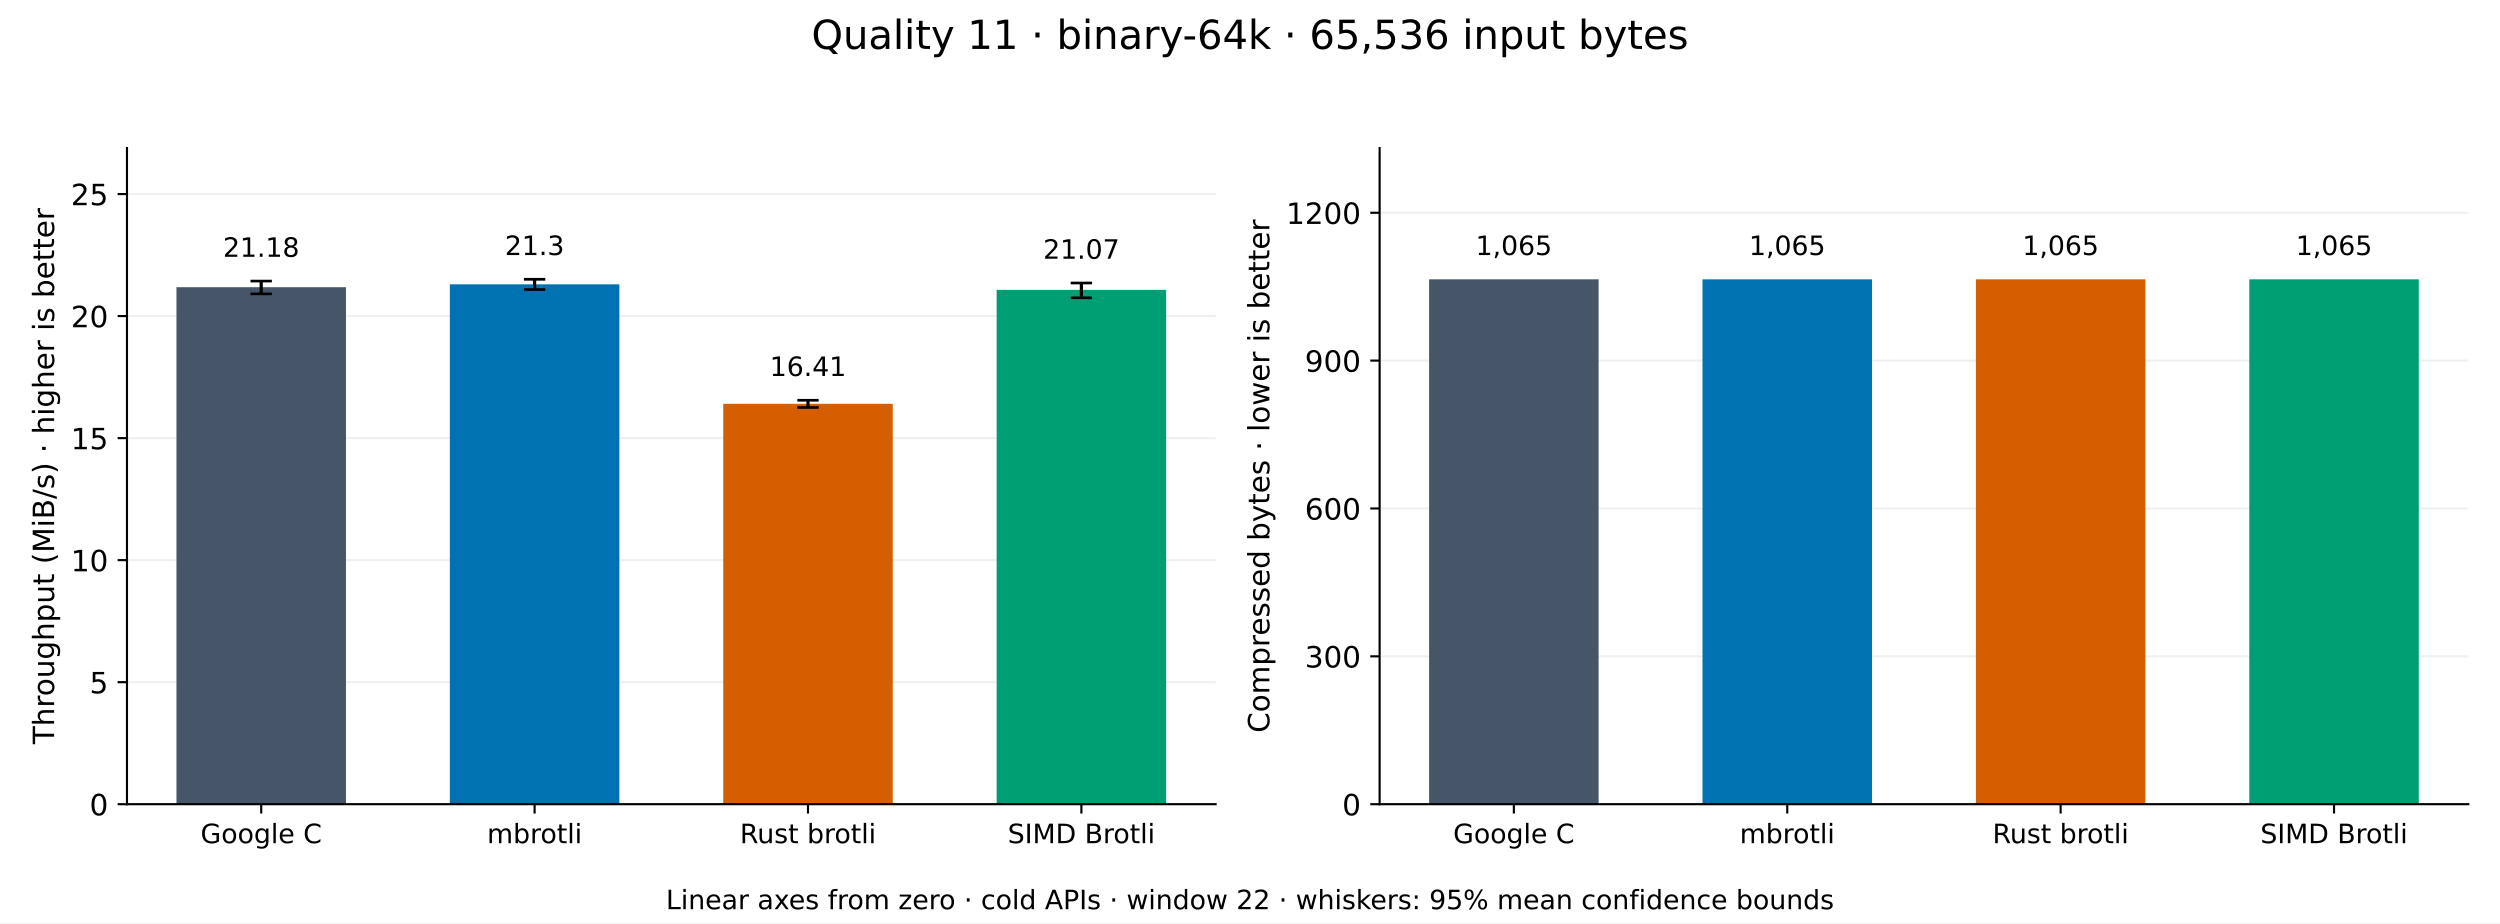
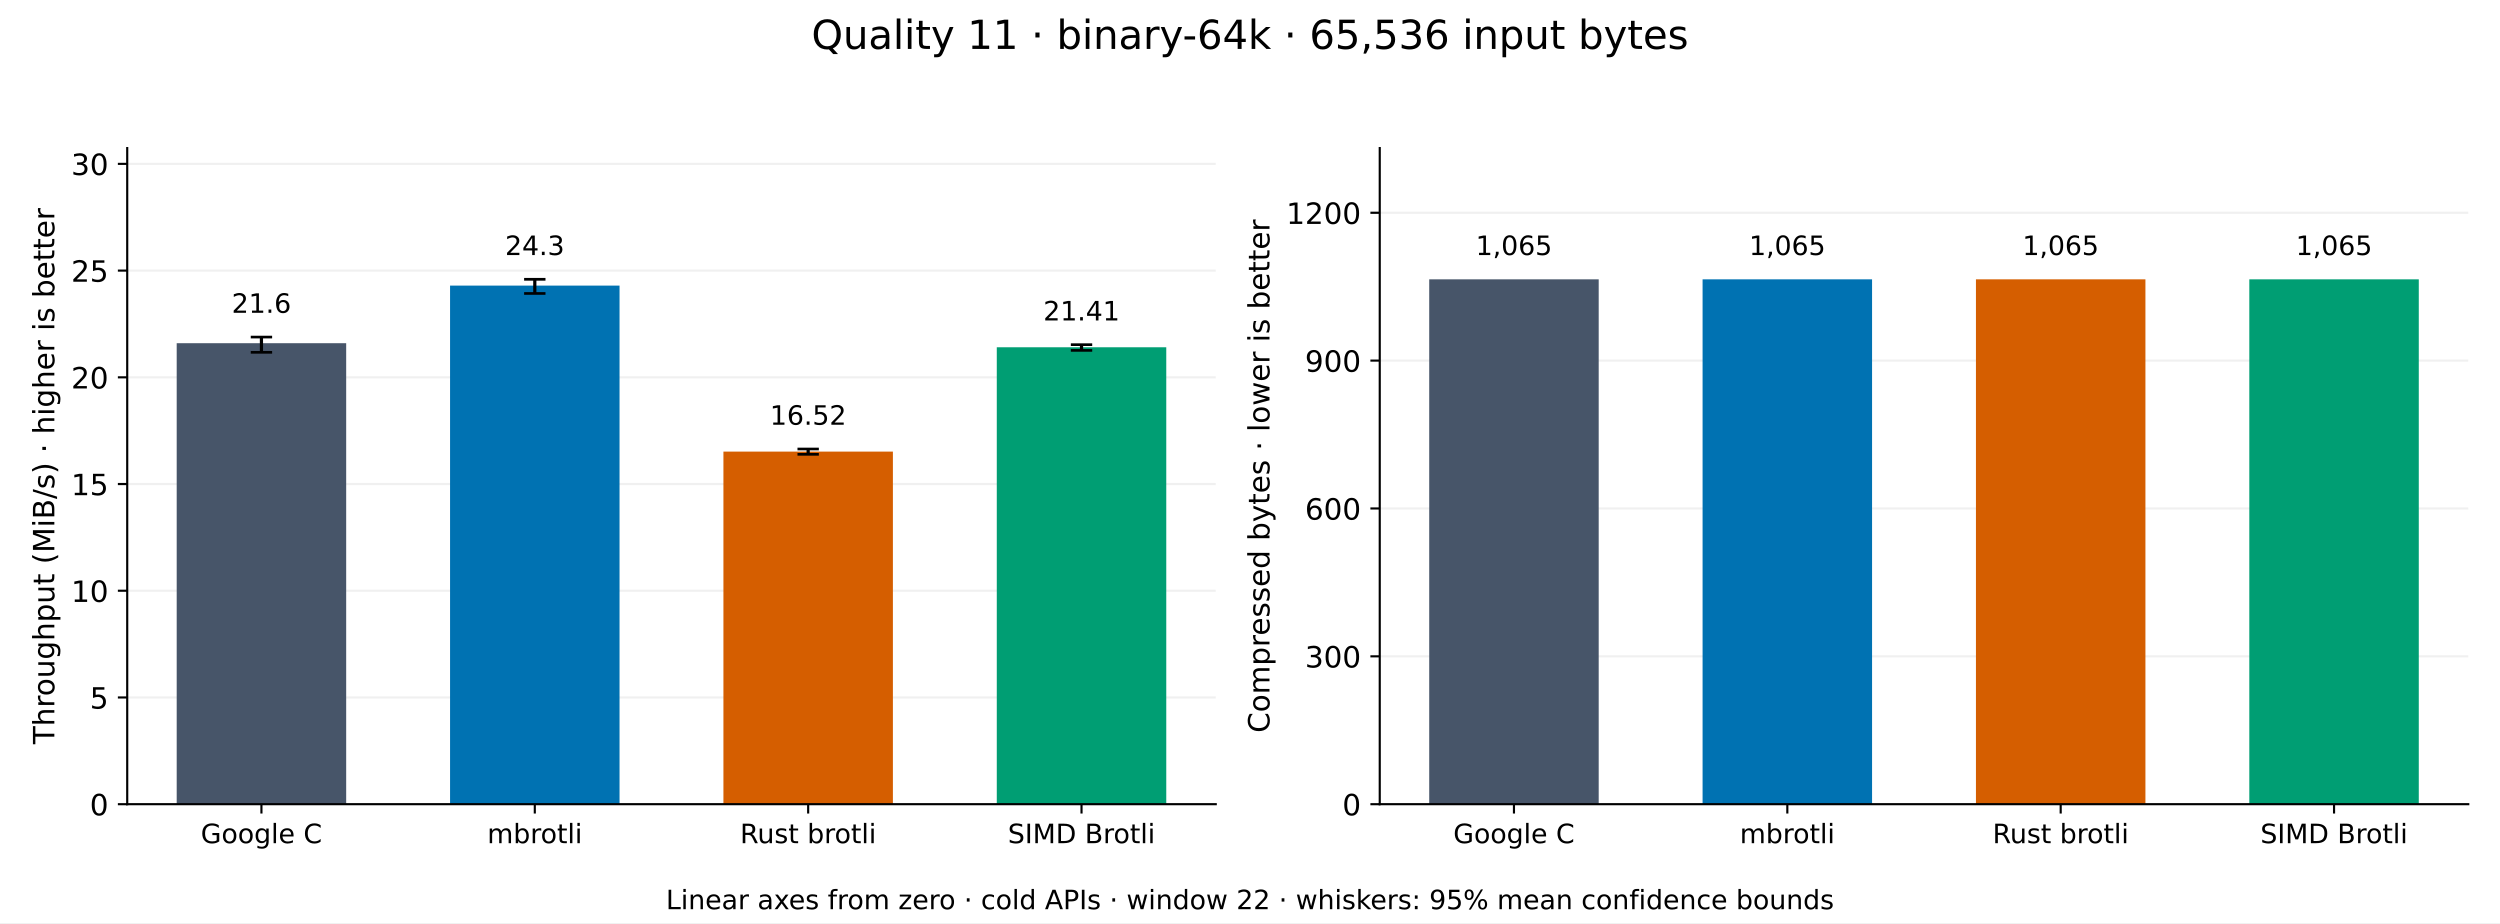
<svg xmlns="http://www.w3.org/2000/svg" xmlns:xlink="http://www.w3.org/1999/xlink" width="936pt" height="345.6pt" viewBox="0 0 936 345.6" version="1.1">
  <defs>
    <style type="text/css">*{stroke-linejoin: round; stroke-linecap: butt}</style>
  </defs>
  <g id="figure_1">
    <g id="patch_1">
-       <path d="M 0 345.6  L 936 345.6  L 936 0  L 0 0  z " style="fill: #ffffff" />
+       <path d="M 0 345.6 L 936 345.6 L 936 0 L 0 0 z " style="fill: #ffffff" />
    </g>
    <g id="axes_1">
      <g id="patch_2">
-         <path d="M 47.54 301.088  L 455.13 301.088  L 455.13 55.44  L 47.54 55.44  z " style="fill: #ffffff" />
+         <path d="M 47.63 301.088 L 455.175 301.088 L 455.175 55.44 L 47.63 55.44 z " style="fill: #ffffff" />
      </g>
      <g id="matplotlib.axis_1">
        <g id="xtick_1">
          <g id="line2d_1">
            <defs>
-               <path id="m3d63aaa0ea" d="M 0 0  L 0 3.5  " style="stroke: #000000; stroke-width: 0.8" />
+               <path id="m3d63aaa0ea" d="M 0 0 L 0 3.5 " style="stroke: #000000; stroke-width: 0.8" />
            </defs>
            <g>
-               <use xlink:href="#m3d63aaa0ea" x="97.798" y="301.088" style="stroke: #000000; stroke-width: 0.8" />
+               <use xlink:href="#m3d63aaa0ea" x="97.882" y="301.088" style="stroke: #000000; stroke-width: 0.8" />
            </g>
          </g>
          <g id="text_1">
-             <text style="font-size: 10px; font-family: 'DejaVu Sans', 'Bitstream Vera Sans', 'Computer Modern Sans Serif', 'Lucida Grande', 'Verdana', 'Geneva', 'Lucid', 'Arial', 'Helvetica', 'Avant Garde', sans-serif; text-anchor: middle" x="97.798" y="315.686" transform="rotate(-0 97.79783 315.6864)">Google C</text>
+             <text style="font-size: 10px; font-family: 'DejaVu Sans', 'Bitstream Vera Sans', 'Computer Modern Sans Serif', 'Lucida Grande', 'Verdana', 'Geneva', 'Lucid', 'Arial', 'Helvetica', 'Avant Garde', sans-serif; text-anchor: middle" x="97.882" y="315.686" transform="rotate(-0 97.88228 315.6864)">Google C</text>
          </g>
        </g>
        <g id="xtick_2">
          <g id="line2d_2">
            <g>
-               <use xlink:href="#m3d63aaa0ea" x="200.156" y="301.088" style="stroke: #000000; stroke-width: 0.8" />
+               <use xlink:href="#m3d63aaa0ea" x="200.229" y="301.088" style="stroke: #000000; stroke-width: 0.8" />
            </g>
          </g>
          <g id="text_2">
-             <text style="font-size: 10px; font-family: 'DejaVu Sans', 'Bitstream Vera Sans', 'Computer Modern Sans Serif', 'Lucida Grande', 'Verdana', 'Geneva', 'Lucid', 'Arial', 'Helvetica', 'Avant Garde', sans-serif; text-anchor: middle" x="200.156" y="315.686" transform="rotate(-0 200.1559 315.6864)">mbrotli</text>
+             <text style="font-size: 10px; font-family: 'DejaVu Sans', 'Bitstream Vera Sans', 'Computer Modern Sans Serif', 'Lucida Grande', 'Verdana', 'Geneva', 'Lucid', 'Arial', 'Helvetica', 'Avant Garde', sans-serif; text-anchor: middle" x="200.229" y="315.686" transform="rotate(-0 200.2291 315.6864)">mbrotli</text>
          </g>
        </g>
        <g id="xtick_3">
          <g id="line2d_3">
            <g>
-               <use xlink:href="#m3d63aaa0ea" x="302.514" y="301.088" style="stroke: #000000; stroke-width: 0.8" />
+               <use xlink:href="#m3d63aaa0ea" x="302.576" y="301.088" style="stroke: #000000; stroke-width: 0.8" />
            </g>
          </g>
          <g id="text_3">
-             <text style="font-size: 10px; font-family: 'DejaVu Sans', 'Bitstream Vera Sans', 'Computer Modern Sans Serif', 'Lucida Grande', 'Verdana', 'Geneva', 'Lucid', 'Arial', 'Helvetica', 'Avant Garde', sans-serif; text-anchor: middle" x="302.514" y="315.686" transform="rotate(-0 302.5141 315.6864)">Rust brotli</text>
+             <text style="font-size: 10px; font-family: 'DejaVu Sans', 'Bitstream Vera Sans', 'Computer Modern Sans Serif', 'Lucida Grande', 'Verdana', 'Geneva', 'Lucid', 'Arial', 'Helvetica', 'Avant Garde', sans-serif; text-anchor: middle" x="302.576" y="315.686" transform="rotate(-0 302.5759 315.6864)">Rust brotli</text>
          </g>
        </g>
        <g id="xtick_4">
          <g id="line2d_4">
            <g>
-               <use xlink:href="#m3d63aaa0ea" x="404.872" y="301.088" style="stroke: #000000; stroke-width: 0.8" />
+               <use xlink:href="#m3d63aaa0ea" x="404.923" y="301.088" style="stroke: #000000; stroke-width: 0.8" />
            </g>
          </g>
          <g id="text_4">
-             <text style="font-size: 10px; font-family: 'DejaVu Sans', 'Bitstream Vera Sans', 'Computer Modern Sans Serif', 'Lucida Grande', 'Verdana', 'Geneva', 'Lucid', 'Arial', 'Helvetica', 'Avant Garde', sans-serif; text-anchor: middle" x="404.872" y="315.686" transform="rotate(-0 404.8722 315.6864)">SIMD Brotli</text>
+             <text style="font-size: 10px; font-family: 'DejaVu Sans', 'Bitstream Vera Sans', 'Computer Modern Sans Serif', 'Lucida Grande', 'Verdana', 'Geneva', 'Lucid', 'Arial', 'Helvetica', 'Avant Garde', sans-serif; text-anchor: middle" x="404.923" y="315.686" transform="rotate(-0 404.9227 315.6864)">SIMD Brotli</text>
          </g>
        </g>
      </g>
      <g id="matplotlib.axis_2">
        <g id="ytick_1">
          <g id="line2d_5">
-             <path d="M 47.54 301.088  L 455.13 301.088  " clip-path="url(#p08a815dd30)" style="fill: none; stroke: #b0b0b0; stroke-opacity: 0.18; stroke-width: 0.8; stroke-linecap: square" />
+             <path d="M 47.63 301.088 L 455.175 301.088 " clip-path="url(#pfea59a1373)" style="fill: none; stroke: #b0b0b0; stroke-opacity: 0.18; stroke-width: 0.8; stroke-linecap: square" />
          </g>
          <g id="line2d_6">
            <defs>
-               <path id="mb6c034703b" d="M 0 0  L -3.5 0  " style="stroke: #000000; stroke-width: 0.8" />
+               <path id="mb6c034703b" d="M 0 0 L -3.5 0 " style="stroke: #000000; stroke-width: 0.8" />
            </defs>
            <g>
-               <use xlink:href="#mb6c034703b" x="47.54" y="301.088" style="stroke: #000000; stroke-width: 0.8" />
+               <use xlink:href="#mb6c034703b" x="47.63" y="301.088" style="stroke: #000000; stroke-width: 0.8" />
            </g>
          </g>
          <g id="text_5">
-             <text style="font-size: 11px; font-family: 'DejaVu Sans', 'Bitstream Vera Sans', 'Computer Modern Sans Serif', 'Lucida Grande', 'Verdana', 'Geneva', 'Lucid', 'Arial', 'Helvetica', 'Avant Garde', sans-serif; text-anchor: end" x="40.54" y="305.267" transform="rotate(-0 40.54 305.2671)">0</text>
+             <text style="font-size: 11px; font-family: 'DejaVu Sans', 'Bitstream Vera Sans', 'Computer Modern Sans Serif', 'Lucida Grande', 'Verdana', 'Geneva', 'Lucid', 'Arial', 'Helvetica', 'Avant Garde', sans-serif; text-anchor: end" x="40.63" y="305.267" transform="rotate(-0 40.63 305.2671)">0</text>
          </g>
        </g>
        <g id="ytick_2">
          <g id="line2d_7">
-             <path d="M 47.54 255.402  L 455.13 255.402  " clip-path="url(#p08a815dd30)" style="fill: none; stroke: #b0b0b0; stroke-opacity: 0.18; stroke-width: 0.8; stroke-linecap: square" />
+             <path d="M 47.63 261.132 L 455.175 261.132 " clip-path="url(#pfea59a1373)" style="fill: none; stroke: #b0b0b0; stroke-opacity: 0.18; stroke-width: 0.8; stroke-linecap: square" />
          </g>
          <g id="line2d_8">
            <g>
-               <use xlink:href="#mb6c034703b" x="47.54" y="255.402" style="stroke: #000000; stroke-width: 0.8" />
+               <use xlink:href="#mb6c034703b" x="47.63" y="261.132" style="stroke: #000000; stroke-width: 0.8" />
            </g>
          </g>
          <g id="text_6">
-             <text style="font-size: 11px; font-family: 'DejaVu Sans', 'Bitstream Vera Sans', 'Computer Modern Sans Serif', 'Lucida Grande', 'Verdana', 'Geneva', 'Lucid', 'Arial', 'Helvetica', 'Avant Garde', sans-serif; text-anchor: end" x="40.54" y="259.581" transform="rotate(-0 40.54 259.5808)">5</text>
+             <text style="font-size: 11px; font-family: 'DejaVu Sans', 'Bitstream Vera Sans', 'Computer Modern Sans Serif', 'Lucida Grande', 'Verdana', 'Geneva', 'Lucid', 'Arial', 'Helvetica', 'Avant Garde', sans-serif; text-anchor: end" x="40.63" y="265.312" transform="rotate(-0 40.63 265.3116)">5</text>
          </g>
        </g>
        <g id="ytick_3">
          <g id="line2d_9">
-             <path d="M 47.54 209.715  L 455.13 209.715  " clip-path="url(#p08a815dd30)" style="fill: none; stroke: #b0b0b0; stroke-opacity: 0.18; stroke-width: 0.8; stroke-linecap: square" />
+             <path d="M 47.63 221.177 L 455.175 221.177 " clip-path="url(#pfea59a1373)" style="fill: none; stroke: #b0b0b0; stroke-opacity: 0.18; stroke-width: 0.8; stroke-linecap: square" />
          </g>
          <g id="line2d_10">
            <g>
-               <use xlink:href="#mb6c034703b" x="47.54" y="209.715" style="stroke: #000000; stroke-width: 0.8" />
+               <use xlink:href="#mb6c034703b" x="47.63" y="221.177" style="stroke: #000000; stroke-width: 0.8" />
            </g>
          </g>
          <g id="text_7">
-             <text style="font-size: 11px; font-family: 'DejaVu Sans', 'Bitstream Vera Sans', 'Computer Modern Sans Serif', 'Lucida Grande', 'Verdana', 'Geneva', 'Lucid', 'Arial', 'Helvetica', 'Avant Garde', sans-serif; text-anchor: end" x="40.54" y="213.895" transform="rotate(-0 40.54 213.8945)">10</text>
+             <text style="font-size: 11px; font-family: 'DejaVu Sans', 'Bitstream Vera Sans', 'Computer Modern Sans Serif', 'Lucida Grande', 'Verdana', 'Geneva', 'Lucid', 'Arial', 'Helvetica', 'Avant Garde', sans-serif; text-anchor: end" x="40.63" y="225.356" transform="rotate(-0 40.63 225.356)">10</text>
          </g>
        </g>
        <g id="ytick_4">
          <g id="line2d_11">
-             <path d="M 47.54 164.029  L 455.13 164.029  " clip-path="url(#p08a815dd30)" style="fill: none; stroke: #b0b0b0; stroke-opacity: 0.18; stroke-width: 0.8; stroke-linecap: square" />
+             <path d="M 47.63 181.221 L 455.175 181.221 " clip-path="url(#pfea59a1373)" style="fill: none; stroke: #b0b0b0; stroke-opacity: 0.18; stroke-width: 0.8; stroke-linecap: square" />
          </g>
          <g id="line2d_12">
            <g>
-               <use xlink:href="#mb6c034703b" x="47.54" y="164.029" style="stroke: #000000; stroke-width: 0.8" />
+               <use xlink:href="#mb6c034703b" x="47.63" y="181.221" style="stroke: #000000; stroke-width: 0.8" />
            </g>
          </g>
          <g id="text_8">
-             <text style="font-size: 11px; font-family: 'DejaVu Sans', 'Bitstream Vera Sans', 'Computer Modern Sans Serif', 'Lucida Grande', 'Verdana', 'Geneva', 'Lucid', 'Arial', 'Helvetica', 'Avant Garde', sans-serif; text-anchor: end" x="40.54" y="168.208" transform="rotate(-0 40.54 168.2082)">15</text>
+             <text style="font-size: 11px; font-family: 'DejaVu Sans', 'Bitstream Vera Sans', 'Computer Modern Sans Serif', 'Lucida Grande', 'Verdana', 'Geneva', 'Lucid', 'Arial', 'Helvetica', 'Avant Garde', sans-serif; text-anchor: end" x="40.63" y="185.4" transform="rotate(-0 40.63 185.4004)">15</text>
          </g>
        </g>
        <g id="ytick_5">
          <g id="line2d_13">
-             <path d="M 47.54 118.343  L 455.13 118.343  " clip-path="url(#p08a815dd30)" style="fill: none; stroke: #b0b0b0; stroke-opacity: 0.18; stroke-width: 0.8; stroke-linecap: square" />
+             <path d="M 47.63 141.266 L 455.175 141.266 " clip-path="url(#pfea59a1373)" style="fill: none; stroke: #b0b0b0; stroke-opacity: 0.18; stroke-width: 0.8; stroke-linecap: square" />
          </g>
          <g id="line2d_14">
            <g>
-               <use xlink:href="#mb6c034703b" x="47.54" y="118.343" style="stroke: #000000; stroke-width: 0.8" />
+               <use xlink:href="#mb6c034703b" x="47.63" y="141.266" style="stroke: #000000; stroke-width: 0.8" />
            </g>
          </g>
          <g id="text_9">
-             <text style="font-size: 11px; font-family: 'DejaVu Sans', 'Bitstream Vera Sans', 'Computer Modern Sans Serif', 'Lucida Grande', 'Verdana', 'Geneva', 'Lucid', 'Arial', 'Helvetica', 'Avant Garde', sans-serif; text-anchor: end" x="40.54" y="122.522" transform="rotate(-0 40.54 122.5219)">20</text>
+             <text style="font-size: 11px; font-family: 'DejaVu Sans', 'Bitstream Vera Sans', 'Computer Modern Sans Serif', 'Lucida Grande', 'Verdana', 'Geneva', 'Lucid', 'Arial', 'Helvetica', 'Avant Garde', sans-serif; text-anchor: end" x="40.63" y="145.445" transform="rotate(-0 40.63 145.4449)">20</text>
          </g>
        </g>
        <g id="ytick_6">
          <g id="line2d_15">
-             <path d="M 47.54 72.656  L 455.13 72.656  " clip-path="url(#p08a815dd30)" style="fill: none; stroke: #b0b0b0; stroke-opacity: 0.18; stroke-width: 0.8; stroke-linecap: square" />
+             <path d="M 47.63 101.31 L 455.175 101.31 " clip-path="url(#pfea59a1373)" style="fill: none; stroke: #b0b0b0; stroke-opacity: 0.18; stroke-width: 0.8; stroke-linecap: square" />
          </g>
          <g id="line2d_16">
            <g>
-               <use xlink:href="#mb6c034703b" x="47.54" y="72.656" style="stroke: #000000; stroke-width: 0.8" />
+               <use xlink:href="#mb6c034703b" x="47.63" y="101.31" style="stroke: #000000; stroke-width: 0.8" />
            </g>
          </g>
          <g id="text_10">
-             <text style="font-size: 11px; font-family: 'DejaVu Sans', 'Bitstream Vera Sans', 'Computer Modern Sans Serif', 'Lucida Grande', 'Verdana', 'Geneva', 'Lucid', 'Arial', 'Helvetica', 'Avant Garde', sans-serif; text-anchor: end" x="40.54" y="76.836" transform="rotate(-0 40.54 76.8356)">25</text>
-           </g>
-         </g>
-         <g id="text_11">
-           <text style="font-size: 11px; font-family: 'DejaVu Sans', 'Bitstream Vera Sans', 'Computer Modern Sans Serif', 'Lucida Grande', 'Verdana', 'Geneva', 'Lucid', 'Arial', 'Helvetica', 'Avant Garde', sans-serif; text-anchor: middle" x="20.255" y="178.264" transform="rotate(-90 20.25484 178.264)">Throughput (MiB/s) · higher is better</text>
+             <text style="font-size: 11px; font-family: 'DejaVu Sans', 'Bitstream Vera Sans', 'Computer Modern Sans Serif', 'Lucida Grande', 'Verdana', 'Geneva', 'Lucid', 'Arial', 'Helvetica', 'Avant Garde', sans-serif; text-anchor: end" x="40.63" y="105.489" transform="rotate(-0 40.63 105.4893)">25</text>
+           </g>
+         </g>
+         <g id="ytick_7">
+           <g id="line2d_17">
+             <path d="M 47.63 61.355 L 455.175 61.355 " clip-path="url(#pfea59a1373)" style="fill: none; stroke: #b0b0b0; stroke-opacity: 0.18; stroke-width: 0.8; stroke-linecap: square" />
+           </g>
+           <g id="line2d_18">
+             <g>
+               <use xlink:href="#mb6c034703b" x="47.63" y="61.355" style="stroke: #000000; stroke-width: 0.8" />
+             </g>
+           </g>
+           <g id="text_11">
+             <text style="font-size: 11px; font-family: 'DejaVu Sans', 'Bitstream Vera Sans', 'Computer Modern Sans Serif', 'Lucida Grande', 'Verdana', 'Geneva', 'Lucid', 'Arial', 'Helvetica', 'Avant Garde', sans-serif; text-anchor: end" x="40.63" y="65.534" transform="rotate(-0 40.63 65.53371)">30</text>
+           </g>
+         </g>
+         <g id="text_12">
+           <text style="font-size: 11px; font-family: 'DejaVu Sans', 'Bitstream Vera Sans', 'Computer Modern Sans Serif', 'Lucida Grande', 'Verdana', 'Geneva', 'Lucid', 'Arial', 'Helvetica', 'Avant Garde', sans-serif; text-anchor: middle" x="20.345" y="178.264" transform="rotate(-90 20.34484 178.264)">Throughput (MiB/s) · higher is better</text>
        </g>
      </g>
      <g id="patch_3">
-         <path d="M 66.067 301.088  L 129.529 301.088  L 129.529 107.537  L 66.067 107.537  z " clip-path="url(#p08a815dd30)" style="fill: #475569" />
+         <path d="M 66.155 301.088 L 129.61 301.088 L 129.61 128.498 L 66.155 128.498 z " clip-path="url(#pfea59a1373)" style="fill: #475569" />
      </g>
      <g id="patch_4">
-         <path d="M 168.425 301.088  L 231.887 301.088  L 231.887 106.453  L 168.425 106.453  z " clip-path="url(#p08a815dd30)" style="fill: #0072b2" />
+         <path d="M 168.502 301.088 L 231.957 301.088 L 231.957 106.929 L 168.502 106.929 z " clip-path="url(#pfea59a1373)" style="fill: #0072b2" />
      </g>
      <g id="patch_5">
-         <path d="M 270.783 301.088  L 334.245 301.088  L 334.245 151.186  L 270.783 151.186  z " clip-path="url(#p08a815dd30)" style="fill: #d55e00" />
+         <path d="M 270.848 301.088 L 334.303 301.088 L 334.303 169.07 L 270.848 169.07 z " clip-path="url(#pfea59a1373)" style="fill: #d55e00" />
      </g>
      <g id="patch_6">
-         <path d="M 373.141 301.088  L 436.603 301.088  L 436.603 108.53  L 373.141 108.53  z " clip-path="url(#p08a815dd30)" style="fill: #009e73" />
+         <path d="M 373.195 301.088 L 436.65 301.088 L 436.65 130.006 L 373.195 130.006 z " clip-path="url(#pfea59a1373)" style="fill: #009e73" />
      </g>
      <g id="LineCollection_1">
-         <path d="M 97.798 110.021  L 97.798 105.227  " clip-path="url(#p08a815dd30)" style="fill: none; stroke: #000000; stroke-width: 1.2" />
-         <path d="M 200.156 108.406  L 200.156 104.57  " clip-path="url(#p08a815dd30)" style="fill: none; stroke: #000000; stroke-width: 1.2" />
-         <path d="M 302.514 152.561  L 302.514 149.851  " clip-path="url(#p08a815dd30)" style="fill: none; stroke: #000000; stroke-width: 1.2" />
-         <path d="M 404.872 111.504  L 404.872 105.958  " clip-path="url(#p08a815dd30)" style="fill: none; stroke: #000000; stroke-width: 1.2" />
-       </g>
-       <g id="line2d_17">
+         <path d="M 97.882 131.903 L 97.882 126.198 " clip-path="url(#pfea59a1373)" style="fill: none; stroke: #000000; stroke-width: 1.2" />
+         <path d="M 200.229 109.88 L 200.229 104.57 " clip-path="url(#pfea59a1373)" style="fill: none; stroke: #000000; stroke-width: 1.2" />
+         <path d="M 302.576 170.104 L 302.576 168.101 " clip-path="url(#pfea59a1373)" style="fill: none; stroke: #000000; stroke-width: 1.2" />
+         <path d="M 404.923 131.181 L 404.923 129.054 " clip-path="url(#pfea59a1373)" style="fill: none; stroke: #000000; stroke-width: 1.2" />
+       </g>
+       <g id="line2d_19">
        <defs>
-           <path id="ma4d3aa00d3" d="M 4 0  L -4 -0  " style="stroke: #000000" />
+           <path id="ma4d3aa00d3" d="M 4 0 L -4 -0 " style="stroke: #000000" />
        </defs>
-         <g clip-path="url(#p08a815dd30)">
-           <use xlink:href="#ma4d3aa00d3" x="97.798" y="110.021" style="fill: #1f77b4; stroke: #000000" />
-           <use xlink:href="#ma4d3aa00d3" x="200.156" y="108.406" style="fill: #1f77b4; stroke: #000000" />
-           <use xlink:href="#ma4d3aa00d3" x="302.514" y="152.561" style="fill: #1f77b4; stroke: #000000" />
-           <use xlink:href="#ma4d3aa00d3" x="404.872" y="111.504" style="fill: #1f77b4; stroke: #000000" />
-         </g>
-       </g>
-       <g id="line2d_18">
-         <g clip-path="url(#p08a815dd30)">
-           <use xlink:href="#ma4d3aa00d3" x="97.798" y="105.227" style="fill: #1f77b4; stroke: #000000" />
-           <use xlink:href="#ma4d3aa00d3" x="200.156" y="104.57" style="fill: #1f77b4; stroke: #000000" />
-           <use xlink:href="#ma4d3aa00d3" x="302.514" y="149.851" style="fill: #1f77b4; stroke: #000000" />
-           <use xlink:href="#ma4d3aa00d3" x="404.872" y="105.958" style="fill: #1f77b4; stroke: #000000" />
+         <g clip-path="url(#pfea59a1373)">
+           <use xlink:href="#ma4d3aa00d3" x="97.882" y="131.903" style="fill: #1f77b4; stroke: #000000" />
+           <use xlink:href="#ma4d3aa00d3" x="200.229" y="109.88" style="fill: #1f77b4; stroke: #000000" />
+           <use xlink:href="#ma4d3aa00d3" x="302.576" y="170.104" style="fill: #1f77b4; stroke: #000000" />
+           <use xlink:href="#ma4d3aa00d3" x="404.923" y="131.181" style="fill: #1f77b4; stroke: #000000" />
+         </g>
+       </g>
+       <g id="line2d_20">
+         <g clip-path="url(#pfea59a1373)">
+           <use xlink:href="#ma4d3aa00d3" x="97.882" y="126.198" style="fill: #1f77b4; stroke: #000000" />
+           <use xlink:href="#ma4d3aa00d3" x="200.229" y="104.57" style="fill: #1f77b4; stroke: #000000" />
+           <use xlink:href="#ma4d3aa00d3" x="302.576" y="168.101" style="fill: #1f77b4; stroke: #000000" />
+           <use xlink:href="#ma4d3aa00d3" x="404.923" y="129.054" style="fill: #1f77b4; stroke: #000000" />
        </g>
      </g>
      <g id="patch_7">
-         <path d="M 47.54 301.088  L 47.54 55.44  " style="fill: none; stroke: #000000; stroke-width: 0.8; stroke-linejoin: miter; stroke-linecap: square" />
+         <path d="M 47.63 301.088 L 47.63 55.44 " style="fill: none; stroke: #000000; stroke-width: 0.8; stroke-linejoin: miter; stroke-linecap: square" />
      </g>
      <g id="patch_8">
-         <path d="M 47.54 301.088  L 455.13 301.088  " style="fill: none; stroke: #000000; stroke-width: 0.8; stroke-linejoin: miter; stroke-linecap: square" />
-       </g>
-       <g id="text_12">
+         <path d="M 47.63 301.088 L 455.175 301.088 " style="fill: none; stroke: #000000; stroke-width: 0.8; stroke-linejoin: miter; stroke-linecap: square" />
+       </g>
+       <g id="text_13">
        <g id="patch_9">
-           <path d="M 82.484 99.227  L 113.112 99.227  L 113.112 87.549  L 82.484 87.549  z " style="fill: #ffffff; opacity: 0.9" />
-         </g>
-         <text style="font-size: 10px; font-family: 'DejaVu Sans', 'Bitstream Vera Sans', 'Computer Modern Sans Serif', 'Lucida Grande', 'Verdana', 'Geneva', 'Lucid', 'Arial', 'Helvetica', 'Avant Garde', sans-serif; text-anchor: middle" x="97.798" y="96.148" transform="rotate(-0 97.79783 96.14778)">21.18</text>
-       </g>
-       <g id="text_13">
+           <path d="M 85.749 120.198 L 110.015 120.198 L 110.015 108.52 L 85.749 108.52 z " style="fill: #ffffff; opacity: 0.9" />
+         </g>
+         <text style="font-size: 10px; font-family: 'DejaVu Sans', 'Bitstream Vera Sans', 'Computer Modern Sans Serif', 'Lucida Grande', 'Verdana', 'Geneva', 'Lucid', 'Arial', 'Helvetica', 'Avant Garde', sans-serif; text-anchor: middle" x="97.882" y="117.119" transform="rotate(-0 97.88228 117.1185)">21.6</text>
+       </g>
+       <g id="text_14">
        <g id="patch_10">
-           <path d="M 188.023 98.57  L 212.289 98.57  L 212.289 86.891  L 188.023 86.891  z " style="fill: #ffffff; opacity: 0.9" />
-         </g>
-         <text style="font-size: 10px; font-family: 'DejaVu Sans', 'Bitstream Vera Sans', 'Computer Modern Sans Serif', 'Lucida Grande', 'Verdana', 'Geneva', 'Lucid', 'Arial', 'Helvetica', 'Avant Garde', sans-serif; text-anchor: middle" x="200.156" y="95.49" transform="rotate(-0 200.1559 95.48991)">21.3</text>
-       </g>
-       <g id="text_14">
+           <path d="M 188.096 98.57 L 212.362 98.57 L 212.362 86.891 L 188.096 86.891 z " style="fill: #ffffff; opacity: 0.9" />
+         </g>
+         <text style="font-size: 10px; font-family: 'DejaVu Sans', 'Bitstream Vera Sans', 'Computer Modern Sans Serif', 'Lucida Grande', 'Verdana', 'Geneva', 'Lucid', 'Arial', 'Helvetica', 'Avant Garde', sans-serif; text-anchor: middle" x="200.229" y="95.49" transform="rotate(-0 200.2291 95.48991)">24.3</text>
+       </g>
+       <g id="text_15">
        <g id="patch_11">
-           <path d="M 287.2 143.851  L 317.828 143.851  L 317.828 132.173  L 287.2 132.173  z " style="fill: #ffffff; opacity: 0.9" />
-         </g>
-         <text style="font-size: 10px; font-family: 'DejaVu Sans', 'Bitstream Vera Sans', 'Computer Modern Sans Serif', 'Lucida Grande', 'Verdana', 'Geneva', 'Lucid', 'Arial', 'Helvetica', 'Avant Garde', sans-serif; text-anchor: middle" x="302.514" y="140.771" transform="rotate(-0 302.5141 140.7712)">16.41</text>
-       </g>
-       <g id="text_15">
+           <path d="M 287.262 162.101 L 317.89 162.101 L 317.89 150.422 L 287.262 150.422 z " style="fill: #ffffff; opacity: 0.9" />
+         </g>
+         <text style="font-size: 10px; font-family: 'DejaVu Sans', 'Bitstream Vera Sans', 'Computer Modern Sans Serif', 'Lucida Grande', 'Verdana', 'Geneva', 'Lucid', 'Arial', 'Helvetica', 'Avant Garde', sans-serif; text-anchor: middle" x="302.576" y="159.021" transform="rotate(-0 302.5759 159.0209)">16.52</text>
+       </g>
+       <g id="text_16">
        <g id="patch_12">
-           <path d="M 389.558 99.958  L 420.186 99.958  L 420.186 88.28  L 389.558 88.28  z " style="fill: #ffffff; opacity: 0.9" />
-         </g>
-         <text style="font-size: 10px; font-family: 'DejaVu Sans', 'Bitstream Vera Sans', 'Computer Modern Sans Serif', 'Lucida Grande', 'Verdana', 'Geneva', 'Lucid', 'Arial', 'Helvetica', 'Avant Garde', sans-serif; text-anchor: middle" x="404.872" y="96.878" transform="rotate(-0 404.8722 96.87802)">21.07</text>
+           <path d="M 389.609 123.054 L 420.237 123.054 L 420.237 111.376 L 389.609 111.376 z " style="fill: #ffffff; opacity: 0.9" />
+         </g>
+         <text style="font-size: 10px; font-family: 'DejaVu Sans', 'Bitstream Vera Sans', 'Computer Modern Sans Serif', 'Lucida Grande', 'Verdana', 'Geneva', 'Lucid', 'Arial', 'Helvetica', 'Avant Garde', sans-serif; text-anchor: middle" x="404.923" y="119.974" transform="rotate(-0 404.9227 119.9741)">21.41</text>
      </g>
    </g>
    <g id="axes_2">
      <g id="patch_13">
-         <path d="M 516.53 301.088  L 924.12 301.088  L 924.12 55.44  L 516.53 55.44  z " style="fill: #ffffff" />
+         <path d="M 516.575 301.088 L 924.12 301.088 L 924.12 55.44 L 516.575 55.44 z " style="fill: #ffffff" />
      </g>
      <g id="matplotlib.axis_3">
        <g id="xtick_5">
-           <g id="line2d_19">
-             <g>
-               <use xlink:href="#m3d63aaa0ea" x="566.788" y="301.088" style="stroke: #000000; stroke-width: 0.8" />
-             </g>
-           </g>
-           <g id="text_16">
-             <text style="font-size: 10px; font-family: 'DejaVu Sans', 'Bitstream Vera Sans', 'Computer Modern Sans Serif', 'Lucida Grande', 'Verdana', 'Geneva', 'Lucid', 'Arial', 'Helvetica', 'Avant Garde', sans-serif; text-anchor: middle" x="566.788" y="315.686" transform="rotate(-0 566.7878 315.6864)">Google C</text>
+           <g id="line2d_21">
+             <g>
+               <use xlink:href="#m3d63aaa0ea" x="566.827" y="301.088" style="stroke: #000000; stroke-width: 0.8" />
+             </g>
+           </g>
+           <g id="text_17">
+             <text style="font-size: 10px; font-family: 'DejaVu Sans', 'Bitstream Vera Sans', 'Computer Modern Sans Serif', 'Lucida Grande', 'Verdana', 'Geneva', 'Lucid', 'Arial', 'Helvetica', 'Avant Garde', sans-serif; text-anchor: middle" x="566.827" y="315.686" transform="rotate(-0 566.8273 315.6864)">Google C</text>
          </g>
        </g>
        <g id="xtick_6">
-           <g id="line2d_20">
-             <g>
-               <use xlink:href="#m3d63aaa0ea" x="669.146" y="301.088" style="stroke: #000000; stroke-width: 0.8" />
-             </g>
-           </g>
-           <g id="text_17">
-             <text style="font-size: 10px; font-family: 'DejaVu Sans', 'Bitstream Vera Sans', 'Computer Modern Sans Serif', 'Lucida Grande', 'Verdana', 'Geneva', 'Lucid', 'Arial', 'Helvetica', 'Avant Garde', sans-serif; text-anchor: middle" x="669.146" y="315.686" transform="rotate(-0 669.1459 315.6864)">mbrotli</text>
+           <g id="line2d_22">
+             <g>
+               <use xlink:href="#m3d63aaa0ea" x="669.174" y="301.088" style="stroke: #000000; stroke-width: 0.8" />
+             </g>
+           </g>
+           <g id="text_18">
+             <text style="font-size: 10px; font-family: 'DejaVu Sans', 'Bitstream Vera Sans', 'Computer Modern Sans Serif', 'Lucida Grande', 'Verdana', 'Geneva', 'Lucid', 'Arial', 'Helvetica', 'Avant Garde', sans-serif; text-anchor: middle" x="669.174" y="315.686" transform="rotate(-0 669.1741 315.6864)">mbrotli</text>
          </g>
        </g>
        <g id="xtick_7">
-           <g id="line2d_21">
-             <g>
-               <use xlink:href="#m3d63aaa0ea" x="771.504" y="301.088" style="stroke: #000000; stroke-width: 0.8" />
-             </g>
-           </g>
-           <g id="text_18">
-             <text style="font-size: 10px; font-family: 'DejaVu Sans', 'Bitstream Vera Sans', 'Computer Modern Sans Serif', 'Lucida Grande', 'Verdana', 'Geneva', 'Lucid', 'Arial', 'Helvetica', 'Avant Garde', sans-serif; text-anchor: middle" x="771.504" y="315.686" transform="rotate(-0 771.5041 315.6864)">Rust brotli</text>
+           <g id="line2d_23">
+             <g>
+               <use xlink:href="#m3d63aaa0ea" x="771.521" y="301.088" style="stroke: #000000; stroke-width: 0.8" />
+             </g>
+           </g>
+           <g id="text_19">
+             <text style="font-size: 10px; font-family: 'DejaVu Sans', 'Bitstream Vera Sans', 'Computer Modern Sans Serif', 'Lucida Grande', 'Verdana', 'Geneva', 'Lucid', 'Arial', 'Helvetica', 'Avant Garde', sans-serif; text-anchor: middle" x="771.521" y="315.686" transform="rotate(-0 771.5209 315.6864)">Rust brotli</text>
          </g>
        </g>
        <g id="xtick_8">
-           <g id="line2d_22">
-             <g>
-               <use xlink:href="#m3d63aaa0ea" x="873.862" y="301.088" style="stroke: #000000; stroke-width: 0.8" />
-             </g>
-           </g>
-           <g id="text_19">
-             <text style="font-size: 10px; font-family: 'DejaVu Sans', 'Bitstream Vera Sans', 'Computer Modern Sans Serif', 'Lucida Grande', 'Verdana', 'Geneva', 'Lucid', 'Arial', 'Helvetica', 'Avant Garde', sans-serif; text-anchor: middle" x="873.862" y="315.686" transform="rotate(-0 873.8622 315.6864)">SIMD Brotli</text>
+           <g id="line2d_24">
+             <g>
+               <use xlink:href="#m3d63aaa0ea" x="873.868" y="301.088" style="stroke: #000000; stroke-width: 0.8" />
+             </g>
+           </g>
+           <g id="text_20">
+             <text style="font-size: 10px; font-family: 'DejaVu Sans', 'Bitstream Vera Sans', 'Computer Modern Sans Serif', 'Lucida Grande', 'Verdana', 'Geneva', 'Lucid', 'Arial', 'Helvetica', 'Avant Garde', sans-serif; text-anchor: middle" x="873.868" y="315.686" transform="rotate(-0 873.8677 315.6864)">SIMD Brotli</text>
          </g>
        </g>
      </g>
      <g id="matplotlib.axis_4">
-         <g id="ytick_7">
-           <g id="line2d_23">
-             <path d="M 516.53 301.088  L 924.12 301.088  " clip-path="url(#p5b4d335245)" style="fill: none; stroke: #b0b0b0; stroke-opacity: 0.18; stroke-width: 0.8; stroke-linecap: square" />
-           </g>
-           <g id="line2d_24">
-             <g>
-               <use xlink:href="#mb6c034703b" x="516.53" y="301.088" style="stroke: #000000; stroke-width: 0.8" />
-             </g>
-           </g>
-           <g id="text_20">
-             <text style="font-size: 11px; font-family: 'DejaVu Sans', 'Bitstream Vera Sans', 'Computer Modern Sans Serif', 'Lucida Grande', 'Verdana', 'Geneva', 'Lucid', 'Arial', 'Helvetica', 'Avant Garde', sans-serif; text-anchor: end" x="509.53" y="305.267" transform="rotate(-0 509.53 305.2671)">0</text>
-           </g>
-         </g>
        <g id="ytick_8">
          <g id="line2d_25">
-             <path d="M 516.53 245.731  L 924.12 245.731  " clip-path="url(#p5b4d335245)" style="fill: none; stroke: #b0b0b0; stroke-opacity: 0.18; stroke-width: 0.8; stroke-linecap: square" />
+             <path d="M 516.575 301.088 L 924.12 301.088 " clip-path="url(#p12477d5569)" style="fill: none; stroke: #b0b0b0; stroke-opacity: 0.18; stroke-width: 0.8; stroke-linecap: square" />
          </g>
          <g id="line2d_26">
            <g>
-               <use xlink:href="#mb6c034703b" x="516.53" y="245.731" style="stroke: #000000; stroke-width: 0.8" />
+               <use xlink:href="#mb6c034703b" x="516.575" y="301.088" style="stroke: #000000; stroke-width: 0.8" />
            </g>
          </g>
          <g id="text_21">
-             <text style="font-size: 11px; font-family: 'DejaVu Sans', 'Bitstream Vera Sans', 'Computer Modern Sans Serif', 'Lucida Grande', 'Verdana', 'Geneva', 'Lucid', 'Arial', 'Helvetica', 'Avant Garde', sans-serif; text-anchor: end" x="509.53" y="249.91" transform="rotate(-0 509.53 249.9098)">300</text>
+             <text style="font-size: 11px; font-family: 'DejaVu Sans', 'Bitstream Vera Sans', 'Computer Modern Sans Serif', 'Lucida Grande', 'Verdana', 'Geneva', 'Lucid', 'Arial', 'Helvetica', 'Avant Garde', sans-serif; text-anchor: end" x="509.575" y="305.267" transform="rotate(-0 509.575 305.2671)">0</text>
          </g>
        </g>
        <g id="ytick_9">
          <g id="line2d_27">
-             <path d="M 516.53 190.373  L 924.12 190.373  " clip-path="url(#p5b4d335245)" style="fill: none; stroke: #b0b0b0; stroke-opacity: 0.18; stroke-width: 0.8; stroke-linecap: square" />
+             <path d="M 516.575 245.731 L 924.12 245.731 " clip-path="url(#p12477d5569)" style="fill: none; stroke: #b0b0b0; stroke-opacity: 0.18; stroke-width: 0.8; stroke-linecap: square" />
          </g>
          <g id="line2d_28">
            <g>
-               <use xlink:href="#mb6c034703b" x="516.53" y="190.373" style="stroke: #000000; stroke-width: 0.8" />
+               <use xlink:href="#mb6c034703b" x="516.575" y="245.731" style="stroke: #000000; stroke-width: 0.8" />
            </g>
          </g>
          <g id="text_22">
-             <text style="font-size: 11px; font-family: 'DejaVu Sans', 'Bitstream Vera Sans', 'Computer Modern Sans Serif', 'Lucida Grande', 'Verdana', 'Geneva', 'Lucid', 'Arial', 'Helvetica', 'Avant Garde', sans-serif; text-anchor: end" x="509.53" y="194.553" transform="rotate(-0 509.53 194.5525)">600</text>
+             <text style="font-size: 11px; font-family: 'DejaVu Sans', 'Bitstream Vera Sans', 'Computer Modern Sans Serif', 'Lucida Grande', 'Verdana', 'Geneva', 'Lucid', 'Arial', 'Helvetica', 'Avant Garde', sans-serif; text-anchor: end" x="509.575" y="249.91" transform="rotate(-0 509.575 249.9098)">300</text>
          </g>
        </g>
        <g id="ytick_10">
          <g id="line2d_29">
-             <path d="M 516.53 135.016  L 924.12 135.016  " clip-path="url(#p5b4d335245)" style="fill: none; stroke: #b0b0b0; stroke-opacity: 0.18; stroke-width: 0.8; stroke-linecap: square" />
+             <path d="M 516.575 190.373 L 924.12 190.373 " clip-path="url(#p12477d5569)" style="fill: none; stroke: #b0b0b0; stroke-opacity: 0.18; stroke-width: 0.8; stroke-linecap: square" />
          </g>
          <g id="line2d_30">
            <g>
-               <use xlink:href="#mb6c034703b" x="516.53" y="135.016" style="stroke: #000000; stroke-width: 0.8" />
+               <use xlink:href="#mb6c034703b" x="516.575" y="190.373" style="stroke: #000000; stroke-width: 0.8" />
            </g>
          </g>
          <g id="text_23">
-             <text style="font-size: 11px; font-family: 'DejaVu Sans', 'Bitstream Vera Sans', 'Computer Modern Sans Serif', 'Lucida Grande', 'Verdana', 'Geneva', 'Lucid', 'Arial', 'Helvetica', 'Avant Garde', sans-serif; text-anchor: end" x="509.53" y="139.195" transform="rotate(-0 509.53 139.1953)">900</text>
+             <text style="font-size: 11px; font-family: 'DejaVu Sans', 'Bitstream Vera Sans', 'Computer Modern Sans Serif', 'Lucida Grande', 'Verdana', 'Geneva', 'Lucid', 'Arial', 'Helvetica', 'Avant Garde', sans-serif; text-anchor: end" x="509.575" y="194.553" transform="rotate(-0 509.575 194.5525)">600</text>
          </g>
        </g>
        <g id="ytick_11">
          <g id="line2d_31">
-             <path d="M 516.53 79.659  L 924.12 79.659  " clip-path="url(#p5b4d335245)" style="fill: none; stroke: #b0b0b0; stroke-opacity: 0.18; stroke-width: 0.8; stroke-linecap: square" />
+             <path d="M 516.575 135.016 L 924.12 135.016 " clip-path="url(#p12477d5569)" style="fill: none; stroke: #b0b0b0; stroke-opacity: 0.18; stroke-width: 0.8; stroke-linecap: square" />
          </g>
          <g id="line2d_32">
            <g>
-               <use xlink:href="#mb6c034703b" x="516.53" y="79.659" style="stroke: #000000; stroke-width: 0.8" />
+               <use xlink:href="#mb6c034703b" x="516.575" y="135.016" style="stroke: #000000; stroke-width: 0.8" />
            </g>
          </g>
          <g id="text_24">
-             <text style="font-size: 11px; font-family: 'DejaVu Sans', 'Bitstream Vera Sans', 'Computer Modern Sans Serif', 'Lucida Grande', 'Verdana', 'Geneva', 'Lucid', 'Arial', 'Helvetica', 'Avant Garde', sans-serif; text-anchor: end" x="509.53" y="83.838" transform="rotate(-0 509.53 83.83796)">1200</text>
-           </g>
-         </g>
-         <g id="text_25">
-           <text style="font-size: 11px; font-family: 'DejaVu Sans', 'Bitstream Vera Sans', 'Computer Modern Sans Serif', 'Lucida Grande', 'Verdana', 'Geneva', 'Lucid', 'Arial', 'Helvetica', 'Avant Garde', sans-serif; text-anchor: middle" x="475.247" y="178.264" transform="rotate(-90 475.2473 178.264)">Compressed bytes · lower is better</text>
+             <text style="font-size: 11px; font-family: 'DejaVu Sans', 'Bitstream Vera Sans', 'Computer Modern Sans Serif', 'Lucida Grande', 'Verdana', 'Geneva', 'Lucid', 'Arial', 'Helvetica', 'Avant Garde', sans-serif; text-anchor: end" x="509.575" y="139.195" transform="rotate(-0 509.575 139.1953)">900</text>
+           </g>
+         </g>
+         <g id="ytick_12">
+           <g id="line2d_33">
+             <path d="M 516.575 79.659 L 924.12 79.659 " clip-path="url(#p12477d5569)" style="fill: none; stroke: #b0b0b0; stroke-opacity: 0.18; stroke-width: 0.8; stroke-linecap: square" />
+           </g>
+           <g id="line2d_34">
+             <g>
+               <use xlink:href="#mb6c034703b" x="516.575" y="79.659" style="stroke: #000000; stroke-width: 0.8" />
+             </g>
+           </g>
+           <g id="text_25">
+             <text style="font-size: 11px; font-family: 'DejaVu Sans', 'Bitstream Vera Sans', 'Computer Modern Sans Serif', 'Lucida Grande', 'Verdana', 'Geneva', 'Lucid', 'Arial', 'Helvetica', 'Avant Garde', sans-serif; text-anchor: end" x="509.575" y="83.838" transform="rotate(-0 509.575 83.83796)">1200</text>
+           </g>
+         </g>
+         <g id="text_26">
+           <text style="font-size: 11px; font-family: 'DejaVu Sans', 'Bitstream Vera Sans', 'Computer Modern Sans Serif', 'Lucida Grande', 'Verdana', 'Geneva', 'Lucid', 'Arial', 'Helvetica', 'Avant Garde', sans-serif; text-anchor: middle" x="475.292" y="178.264" transform="rotate(-90 475.2923 178.264)">Compressed bytes · lower is better</text>
        </g>
      </g>
      <g id="patch_14">
-         <path d="M 535.057 301.088  L 598.519 301.088  L 598.519 104.57  L 535.057 104.57  z " clip-path="url(#p5b4d335245)" style="fill: #475569" />
+         <path d="M 535.1 301.088 L 598.555 301.088 L 598.555 104.57 L 535.1 104.57 z " clip-path="url(#p12477d5569)" style="fill: #475569" />
      </g>
      <g id="patch_15">
-         <path d="M 637.415 301.088  L 700.877 301.088  L 700.877 104.57  L 637.415 104.57  z " clip-path="url(#p5b4d335245)" style="fill: #0072b2" />
+         <path d="M 637.447 301.088 L 700.902 301.088 L 700.902 104.57 L 637.447 104.57 z " clip-path="url(#p12477d5569)" style="fill: #0072b2" />
      </g>
      <g id="patch_16">
-         <path d="M 739.773 301.088  L 803.235 301.088  L 803.235 104.57  L 739.773 104.57  z " clip-path="url(#p5b4d335245)" style="fill: #d55e00" />
+         <path d="M 739.793 301.088 L 803.248 301.088 L 803.248 104.57 L 739.793 104.57 z " clip-path="url(#p12477d5569)" style="fill: #d55e00" />
      </g>
      <g id="patch_17">
-         <path d="M 842.131 301.088  L 905.593 301.088  L 905.593 104.57  L 842.131 104.57  z " clip-path="url(#p5b4d335245)" style="fill: #009e73" />
+         <path d="M 842.14 301.088 L 905.595 301.088 L 905.595 104.57 L 842.14 104.57 z " clip-path="url(#p12477d5569)" style="fill: #009e73" />
      </g>
      <g id="patch_18">
-         <path d="M 516.53 301.088  L 516.53 55.44  " style="fill: none; stroke: #000000; stroke-width: 0.8; stroke-linejoin: miter; stroke-linecap: square" />
+         <path d="M 516.575 301.088 L 516.575 55.44 " style="fill: none; stroke: #000000; stroke-width: 0.8; stroke-linejoin: miter; stroke-linecap: square" />
      </g>
      <g id="patch_19">
-         <path d="M 516.53 301.088  L 924.12 301.088  " style="fill: none; stroke: #000000; stroke-width: 0.8; stroke-linejoin: miter; stroke-linecap: square" />
-       </g>
-       <g id="text_26">
+         <path d="M 516.575 301.088 L 924.12 301.088 " style="fill: none; stroke: #000000; stroke-width: 0.8; stroke-linejoin: miter; stroke-linecap: square" />
+       </g>
+       <g id="text_27">
        <g id="patch_20">
-           <path d="M 551.474 98.57  L 582.102 98.57  L 582.102 86.891  L 551.474 86.891  z " style="fill: #ffffff; opacity: 0.9" />
-         </g>
-         <text style="font-size: 10px; font-family: 'DejaVu Sans', 'Bitstream Vera Sans', 'Computer Modern Sans Serif', 'Lucida Grande', 'Verdana', 'Geneva', 'Lucid', 'Arial', 'Helvetica', 'Avant Garde', sans-serif; text-anchor: middle" x="566.788" y="95.49" transform="rotate(-0 566.7878 95.48991)">1,065</text>
-       </g>
-       <g id="text_27">
+           <path d="M 551.513 98.57 L 582.141 98.57 L 582.141 86.891 L 551.513 86.891 z " style="fill: #ffffff; opacity: 0.9" />
+         </g>
+         <text style="font-size: 10px; font-family: 'DejaVu Sans', 'Bitstream Vera Sans', 'Computer Modern Sans Serif', 'Lucida Grande', 'Verdana', 'Geneva', 'Lucid', 'Arial', 'Helvetica', 'Avant Garde', sans-serif; text-anchor: middle" x="566.827" y="95.49" transform="rotate(-0 566.8273 95.48991)">1,065</text>
+       </g>
+       <g id="text_28">
        <g id="patch_21">
-           <path d="M 653.832 98.57  L 684.46 98.57  L 684.46 86.891  L 653.832 86.891  z " style="fill: #ffffff; opacity: 0.9" />
-         </g>
-         <text style="font-size: 10px; font-family: 'DejaVu Sans', 'Bitstream Vera Sans', 'Computer Modern Sans Serif', 'Lucida Grande', 'Verdana', 'Geneva', 'Lucid', 'Arial', 'Helvetica', 'Avant Garde', sans-serif; text-anchor: middle" x="669.146" y="95.49" transform="rotate(-0 669.1459 95.48991)">1,065</text>
-       </g>
-       <g id="text_28">
+           <path d="M 653.86 98.57 L 684.488 98.57 L 684.488 86.891 L 653.86 86.891 z " style="fill: #ffffff; opacity: 0.9" />
+         </g>
+         <text style="font-size: 10px; font-family: 'DejaVu Sans', 'Bitstream Vera Sans', 'Computer Modern Sans Serif', 'Lucida Grande', 'Verdana', 'Geneva', 'Lucid', 'Arial', 'Helvetica', 'Avant Garde', sans-serif; text-anchor: middle" x="669.174" y="95.49" transform="rotate(-0 669.1741 95.48991)">1,065</text>
+       </g>
+       <g id="text_29">
        <g id="patch_22">
-           <path d="M 756.19 98.57  L 786.818 98.57  L 786.818 86.891  L 756.19 86.891  z " style="fill: #ffffff; opacity: 0.9" />
-         </g>
-         <text style="font-size: 10px; font-family: 'DejaVu Sans', 'Bitstream Vera Sans', 'Computer Modern Sans Serif', 'Lucida Grande', 'Verdana', 'Geneva', 'Lucid', 'Arial', 'Helvetica', 'Avant Garde', sans-serif; text-anchor: middle" x="771.504" y="95.49" transform="rotate(-0 771.5041 95.48991)">1,065</text>
-       </g>
-       <g id="text_29">
+           <path d="M 756.207 98.57 L 786.835 98.57 L 786.835 86.891 L 756.207 86.891 z " style="fill: #ffffff; opacity: 0.9" />
+         </g>
+         <text style="font-size: 10px; font-family: 'DejaVu Sans', 'Bitstream Vera Sans', 'Computer Modern Sans Serif', 'Lucida Grande', 'Verdana', 'Geneva', 'Lucid', 'Arial', 'Helvetica', 'Avant Garde', sans-serif; text-anchor: middle" x="771.521" y="95.49" transform="rotate(-0 771.5209 95.48991)">1,065</text>
+       </g>
+       <g id="text_30">
        <g id="patch_23">
-           <path d="M 858.548 98.57  L 889.176 98.57  L 889.176 86.891  L 858.548 86.891  z " style="fill: #ffffff; opacity: 0.9" />
-         </g>
-         <text style="font-size: 10px; font-family: 'DejaVu Sans', 'Bitstream Vera Sans', 'Computer Modern Sans Serif', 'Lucida Grande', 'Verdana', 'Geneva', 'Lucid', 'Arial', 'Helvetica', 'Avant Garde', sans-serif; text-anchor: middle" x="873.862" y="95.49" transform="rotate(-0 873.8622 95.48991)">1,065</text>
-       </g>
-     </g>
-     <g id="text_30">
+           <path d="M 858.554 98.57 L 889.182 98.57 L 889.182 86.891 L 858.554 86.891 z " style="fill: #ffffff; opacity: 0.9" />
+         </g>
+         <text style="font-size: 10px; font-family: 'DejaVu Sans', 'Bitstream Vera Sans', 'Computer Modern Sans Serif', 'Lucida Grande', 'Verdana', 'Geneva', 'Lucid', 'Arial', 'Helvetica', 'Avant Garde', sans-serif; text-anchor: middle" x="873.868" y="95.49" transform="rotate(-0 873.8677 95.48991)">1,065</text>
+       </g>
+     </g>
+     <g id="text_31">
      <text style="font-size: 15px; font-family: 'DejaVu Sans', 'Bitstream Vera Sans', 'Computer Modern Sans Serif', 'Lucida Grande', 'Verdana', 'Geneva', 'Lucid', 'Arial', 'Helvetica', 'Avant Garde', sans-serif; text-anchor: middle" x="468" y="18.31" transform="rotate(-0 468 18.30966)">Quality 11 · binary-64k · 65,536 input bytes</text>
    </g>
-     <g id="text_31">
+     <g id="text_32">
      <text style="font-size: 10px; font-family: 'DejaVu Sans', 'Bitstream Vera Sans', 'Computer Modern Sans Serif', 'Lucida Grande', 'Verdana', 'Geneva', 'Lucid', 'Arial', 'Helvetica', 'Avant Garde', sans-serif; text-anchor: middle" x="468" y="340.416" transform="rotate(-0 468 340.416)">Linear axes from zero · cold APIs · window 22 · whiskers: 95% mean confidence bounds</text>
    </g>
  </g>
  <defs>
-     <clipPath id="p08a815dd30">
-       <rect x="47.54" y="55.44" width="407.59" height="245.648" />
+     <clipPath id="pfea59a1373">
+       <rect x="47.63" y="55.44" width="407.545" height="245.648" />
    </clipPath>
-     <clipPath id="p5b4d335245">
-       <rect x="516.53" y="55.44" width="407.59" height="245.648" />
+     <clipPath id="p12477d5569">
+       <rect x="516.575" y="55.44" width="407.545" height="245.648" />
    </clipPath>
  </defs>
</svg>
